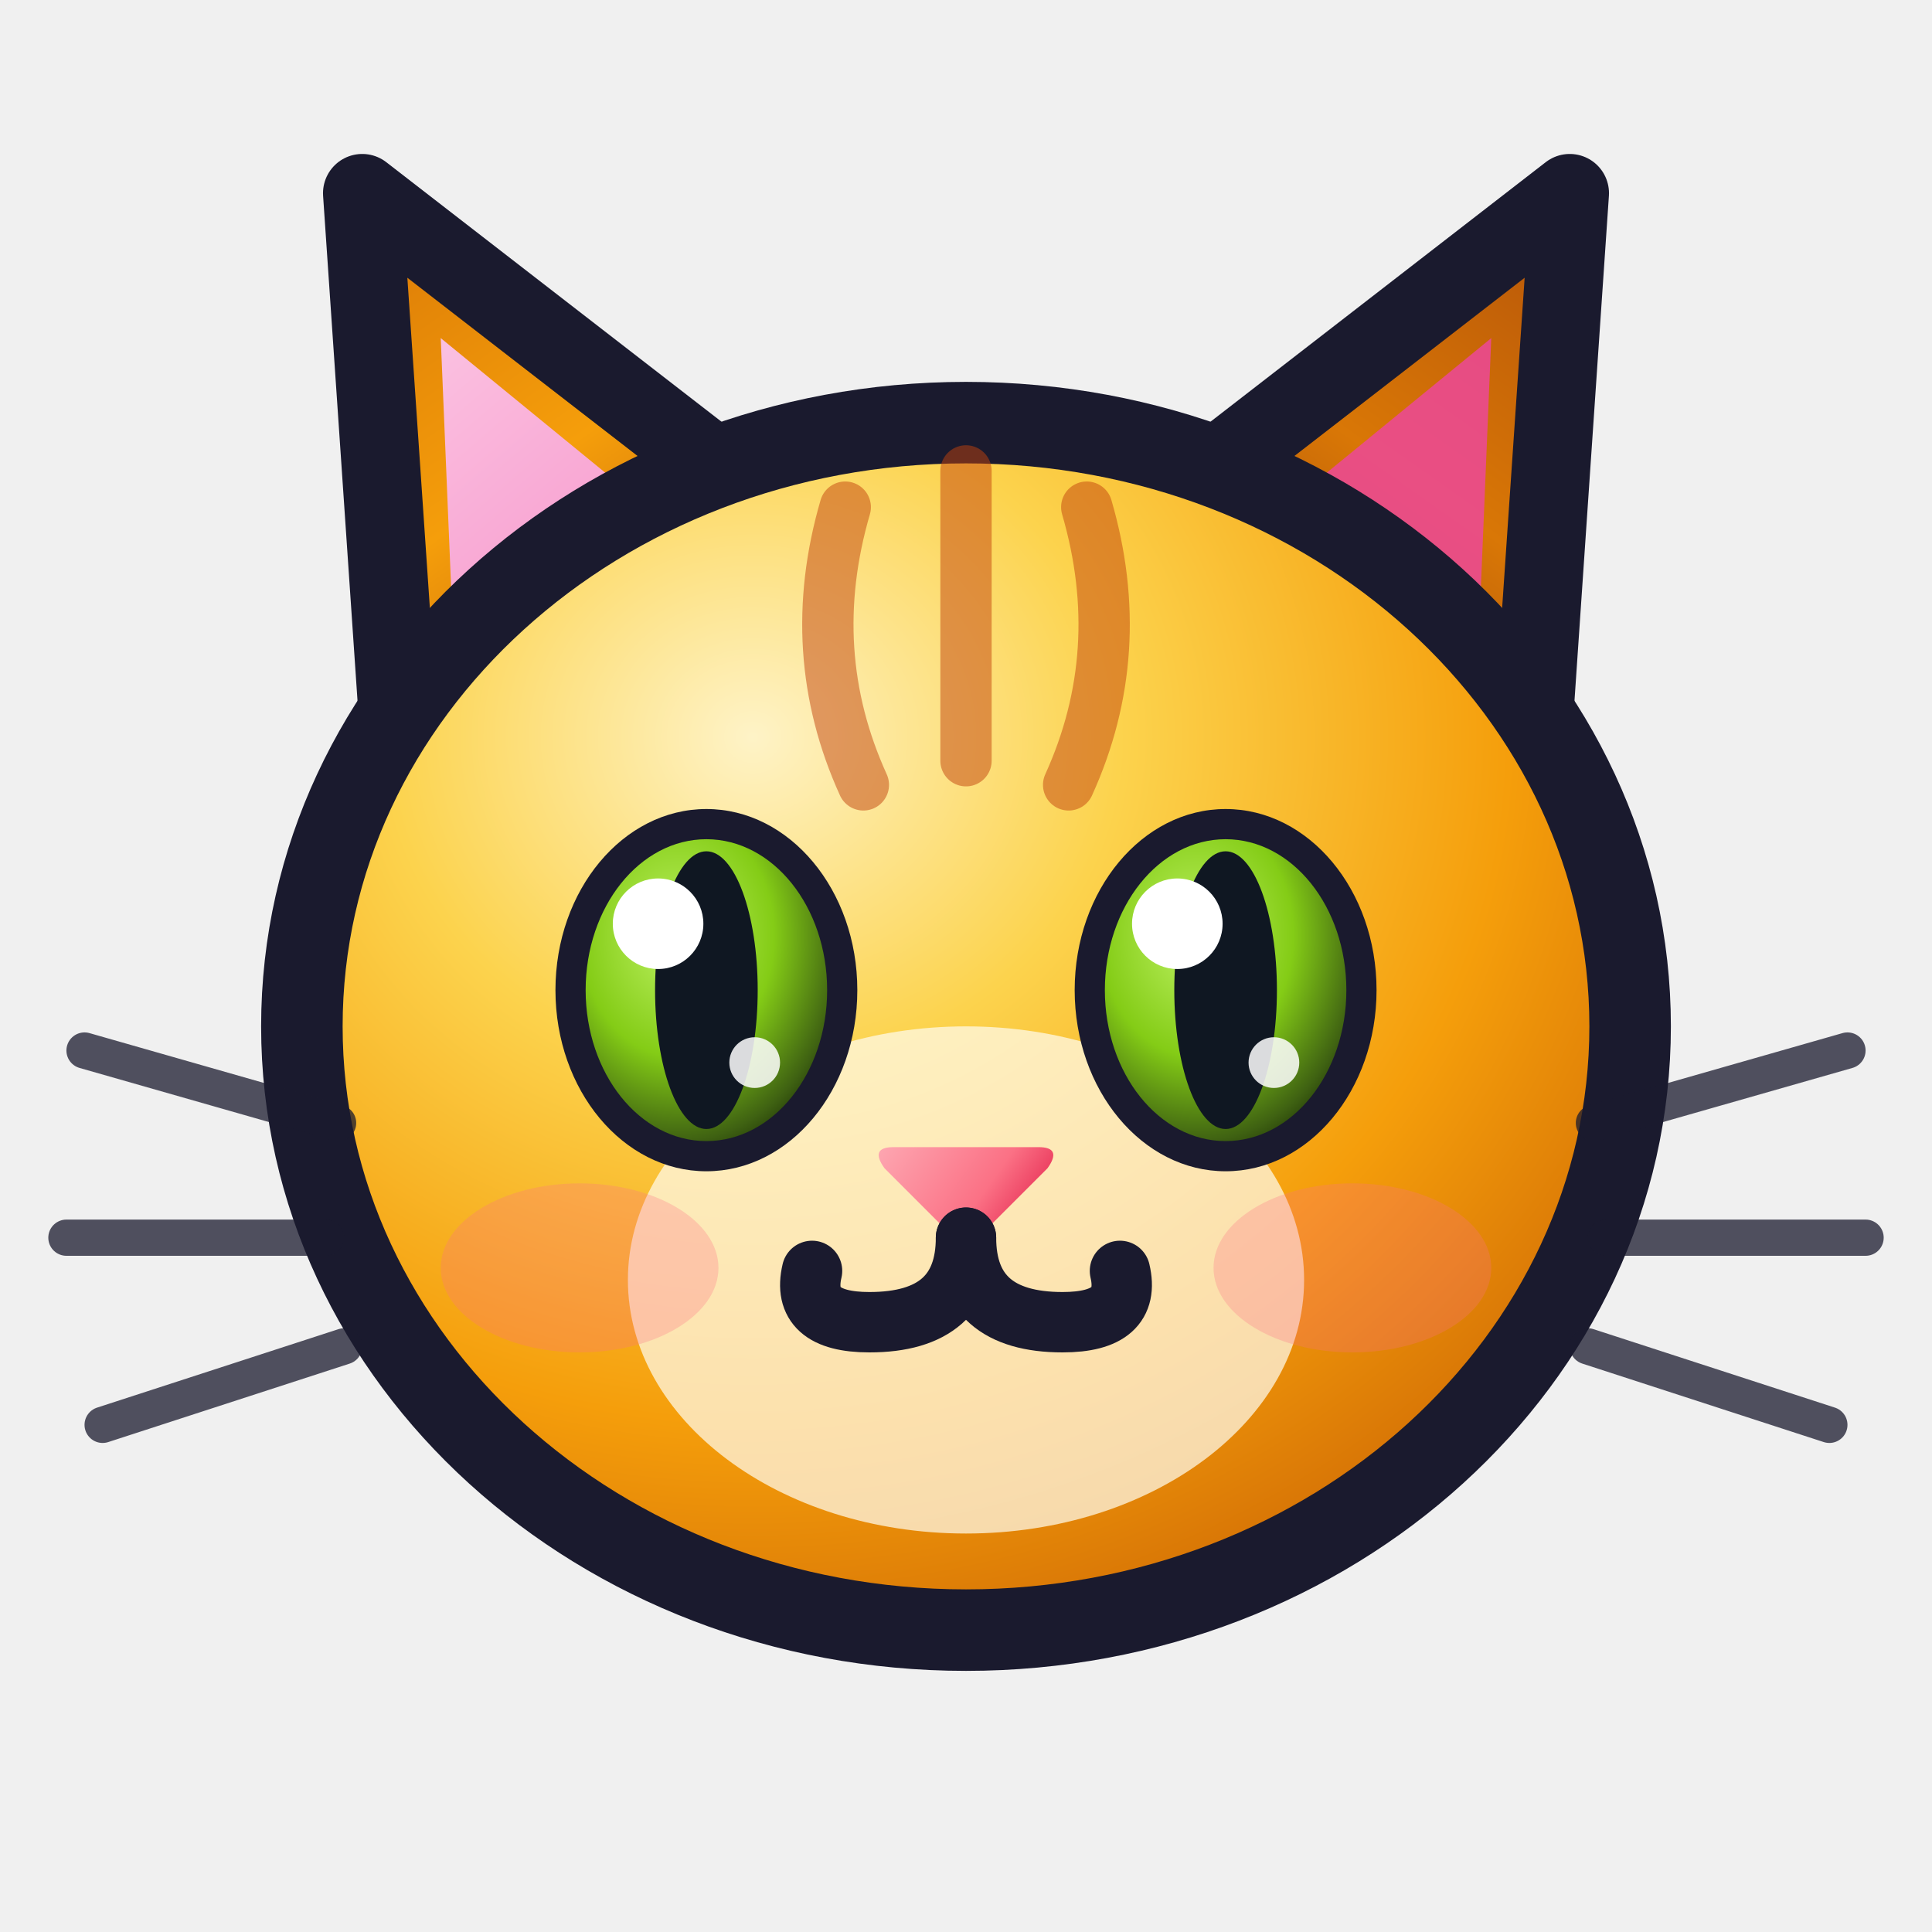
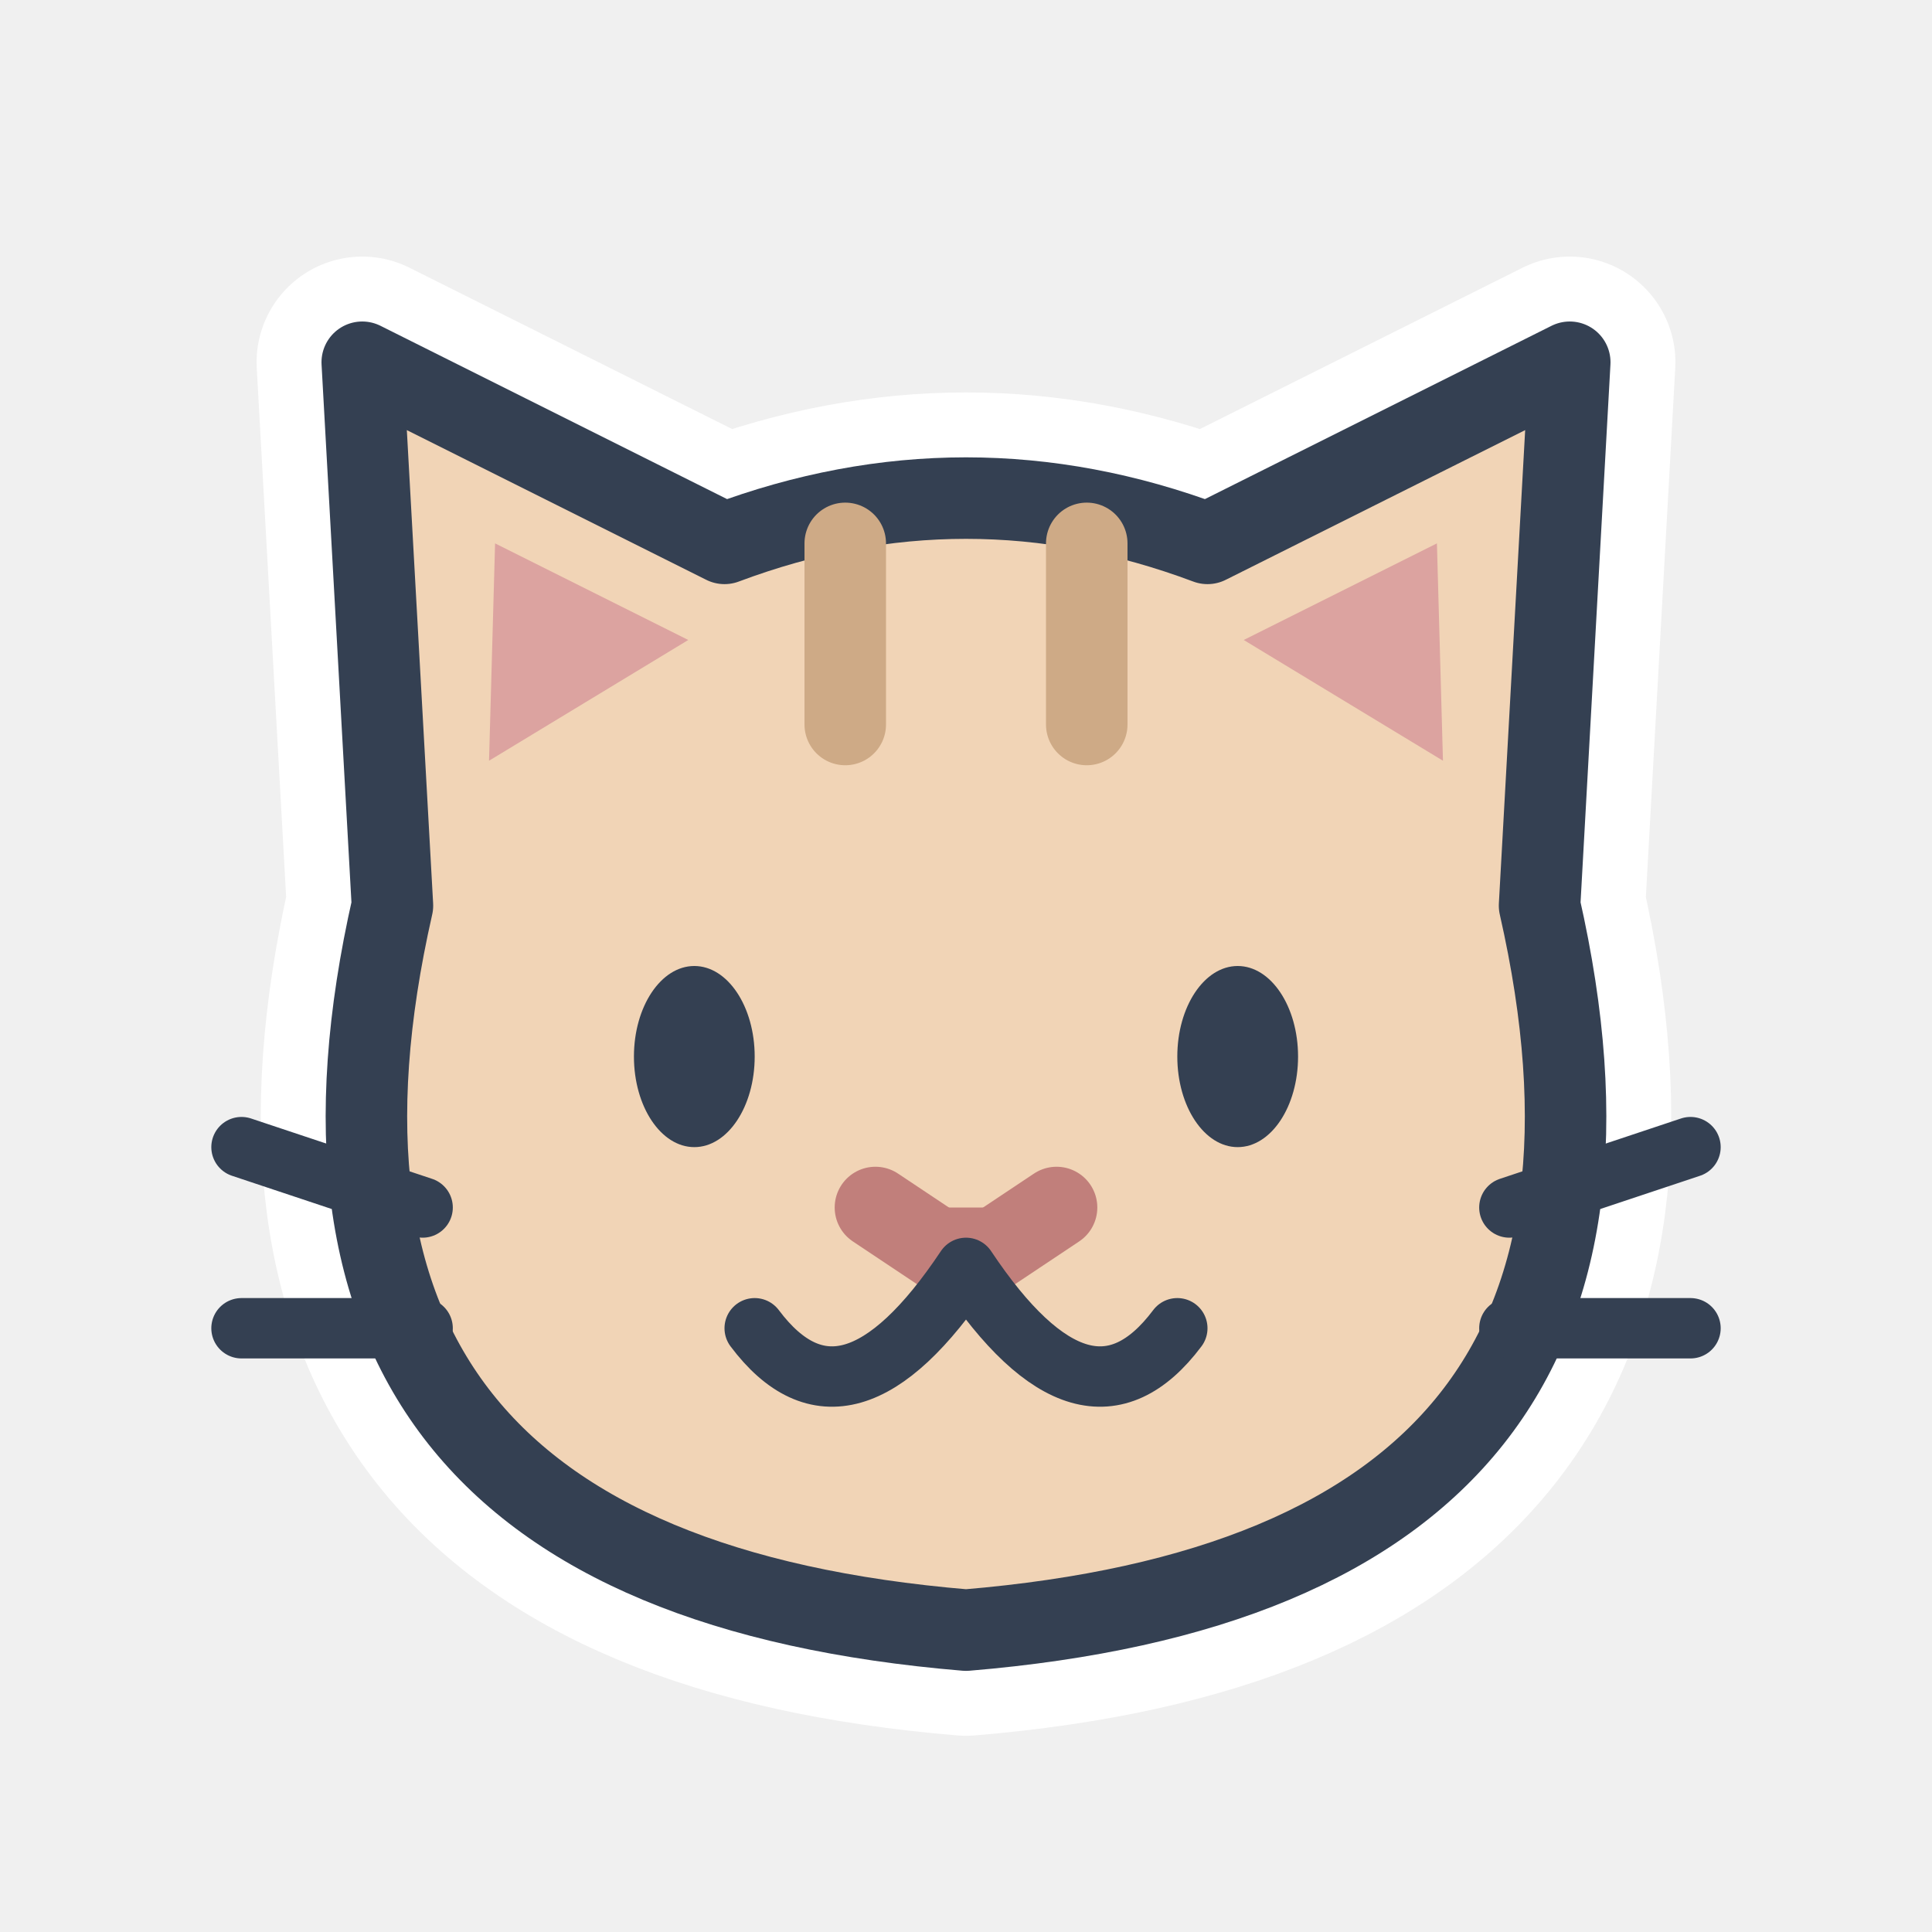
<svg xmlns="http://www.w3.org/2000/svg" width="32" height="32" viewBox="0 0 32 32">
  <defs>
-     <radialGradient id="cFur" cx="0.34" cy="0.26" r="0.86">
-       <stop offset="0" stop-color="#fef3c7" />
-       <stop offset="0.32" stop-color="#fcd34d" />
-       <stop offset="0.66" stop-color="#f59e0b" />
-       <stop offset="0.88" stop-color="#d97706" />
-       <stop offset="1" stop-color="#b45309" />
-     </radialGradient>
-     <linearGradient id="cEarL" gradientUnits="userSpaceOnUse" x1="6" y1="3.2" x2="12.2" y2="12">
-       <stop offset="0" stop-color="#d97706" />
-       <stop offset="0.5" stop-color="#f59e0b" />
-       <stop offset="1" stop-color="#b45309" />
-     </linearGradient>
-     <linearGradient id="cEarR" gradientUnits="userSpaceOnUse" x1="26" y1="3.2" x2="19.8" y2="12">
-       <stop offset="0" stop-color="#b45309" />
-       <stop offset="0.5" stop-color="#d97706" />
-       <stop offset="1" stop-color="#92400e" />
-     </linearGradient>
-     <linearGradient id="cEarIn" gradientUnits="userSpaceOnUse" x1="6" y1="4" x2="12" y2="11">
-       <stop offset="0" stop-color="#fbcfe8" />
-       <stop offset="0.6" stop-color="#f9a8d4" />
-       <stop offset="1" stop-color="#ec4899" />
-     </linearGradient>
-     <radialGradient id="cIris" cx="0.38" cy="0.32" r="0.8">
-       <stop offset="0" stop-color="#bef264" />
-       <stop offset="0.5" stop-color="#84cc16" />
-       <stop offset="0.85" stop-color="#3f6212" />
-       <stop offset="1" stop-color="#1a2e05" />
-     </radialGradient>
-     <linearGradient id="cNose" gradientUnits="userSpaceOnUse" x1="14.8" y1="18.8" x2="17.2" y2="20.5">
-       <stop offset="0" stop-color="#fda4af" />
-       <stop offset="0.6" stop-color="#fb7185" />
-       <stop offset="1" stop-color="#e11d48" />
-     </linearGradient>
+     <path id="outline" d="M6 6 12 9Q16 7.5 20 9L26 6 25.5 15Q28 26 16 27 4 26 6.5 15Z" />
  </defs>
-   <path d="M6.0 3.2 L12.2 8.0 L6.6 12.0 Z" fill="url(#cEarL)" stroke="#1a1a2e" stroke-width="1.3" stroke-linejoin="round" />
-   <path d="M7.3 5.6 L10.6 8.3 L7.5 10.4 Z" fill="url(#cEarIn)" />
-   <path d="M26.0 3.2 L19.8 8.0 L25.4 12.0 Z" fill="url(#cEarR)" stroke="#1a1a2e" stroke-width="1.3" stroke-linejoin="round" />
-   <path d="M24.7 5.6 L21.4 8.3 L24.5 10.4 Z" fill="url(#cEarIn)" opacity="0.85" />
-   <ellipse cx="16" cy="17" rx="11" ry="10" fill="url(#cFur)" stroke="#1a1a2e" stroke-width="1.35" />
-   <path d="M14.0 8.4 Q 13.3 10.8 14.3 13.0" fill="none" stroke="#c2410c" stroke-width="0.85" stroke-linecap="round" opacity="0.5" />
-   <path d="M16.0 7.8 Q 16.0 10.4 16.0 12.6" fill="none" stroke="#c2410c" stroke-width="0.85" stroke-linecap="round" opacity="0.5" />
-   <path d="M18.0 8.4 Q 18.7 10.8 17.7 13.0" fill="none" stroke="#c2410c" stroke-width="0.85" stroke-linecap="round" opacity="0.5" />
-   <ellipse cx="16" cy="21.2" rx="5.6" ry="4.2" fill="#fffbeb" opacity="0.72" />
-   <ellipse cx="9.6" cy="21.0" rx="2.3" ry="1.4" fill="#fb7185" opacity="0.28" />
-   <ellipse cx="22.4" cy="21.0" rx="2.3" ry="1.4" fill="#fb7185" opacity="0.28" />
-   <ellipse cx="11.7" cy="16.4" rx="2.5" ry="3.0" fill="#1a1a2e" />
-   <ellipse cx="11.7" cy="16.4" rx="2.0" ry="2.5" fill="url(#cIris)" />
-   <ellipse cx="11.7" cy="16.4" rx="0.85" ry="2.3" fill="#0f1722" />
-   <circle cx="10.9" cy="15.3" r="0.75" fill="#ffffff" />
-   <circle cx="12.5" cy="17.6" r="0.42" fill="#ffffff" opacity="0.85" />
-   <ellipse cx="20.3" cy="16.4" rx="2.5" ry="3.0" fill="#1a1a2e" />
-   <ellipse cx="20.3" cy="16.4" rx="2.0" ry="2.5" fill="url(#cIris)" />
-   <ellipse cx="20.3" cy="16.4" rx="0.85" ry="2.3" fill="#0f1722" />
-   <circle cx="19.5" cy="15.3" r="0.75" fill="#ffffff" />
-   <circle cx="21.1" cy="17.6" r="0.42" fill="#ffffff" opacity="0.85" />
-   <path d="M14.8 19.0 L17.2 19.0 Q 17.6 19.0 17.35 19.35 L16.35 20.35 Q 16 20.7 15.65 20.35 L14.65 19.35 Q 14.4 19.0 14.8 19.0 Z" fill="url(#cNose)" />
-   <path d="M16 20.5 Q 16 21.9 14.4 21.9 Q 13.25 21.9 13.45 21.05" fill="none" stroke="#1a1a2e" stroke-width="1" stroke-linecap="round" />
-   <path d="M16 20.5 Q 16 21.9 17.6 21.9 Q 18.75 21.9 18.55 21.05" fill="none" stroke="#1a1a2e" stroke-width="1" stroke-linecap="round" />
-   <path d="M5.6 18.6 L1.4 17.4 M5.4 20.5 L1.1 20.5 M5.7 22.3 L1.7 23.6" fill="none" stroke="#1a1a2e" stroke-width="0.6" stroke-linecap="round" opacity="0.75" />
-   <path d="M26.4 18.6 L30.6 17.4 M26.6 20.5 L30.9 20.5 M26.3 22.3 L30.3 23.6" fill="none" stroke="#1a1a2e" stroke-width="0.6" stroke-linecap="round" opacity="0.75" />
+   <use href="#outline" fill="none" stroke="#fff" stroke-width="3.5" stroke-linejoin="round" stroke-linecap="round" />
+   <g stroke="#344052" stroke-width="1.35" stroke-linejoin="round" stroke-linecap="round">
+     <use href="#outline" fill="#f1d4b6" />
+     <path d="m8.2 9 3.2 1.6-3.3 2Z" fill="#dca3a0" stroke="none" />
+     <path d="m23.8 9-3.2 1.6 3.3 2Z" fill="#dca3a0" stroke="none" />
+     <path d="M14 9v3m4-3v3" stroke="#ceaa86" />
+     <ellipse cx="11.5" cy="17.5" rx="1" ry="1.5" fill="#344052" stroke="none" />
+     <ellipse cx="20.5" cy="17.5" rx="1" ry="1.5" fill="#344052" stroke="none" />
+     <path d="m14.5 20 1.5 1 1.5-1" fill="#c17f7b" stroke="#c17f7b" />
+     <path d="M16 21q-2 3-3.5 1m3.5-1q2 3 3.5 1" fill="none" stroke-width="1" />
+     <path d="m7 20-3-1m3 3H4m21-2 3-1m-3 3h3" stroke-width="1" />
+   </g>
</svg>
